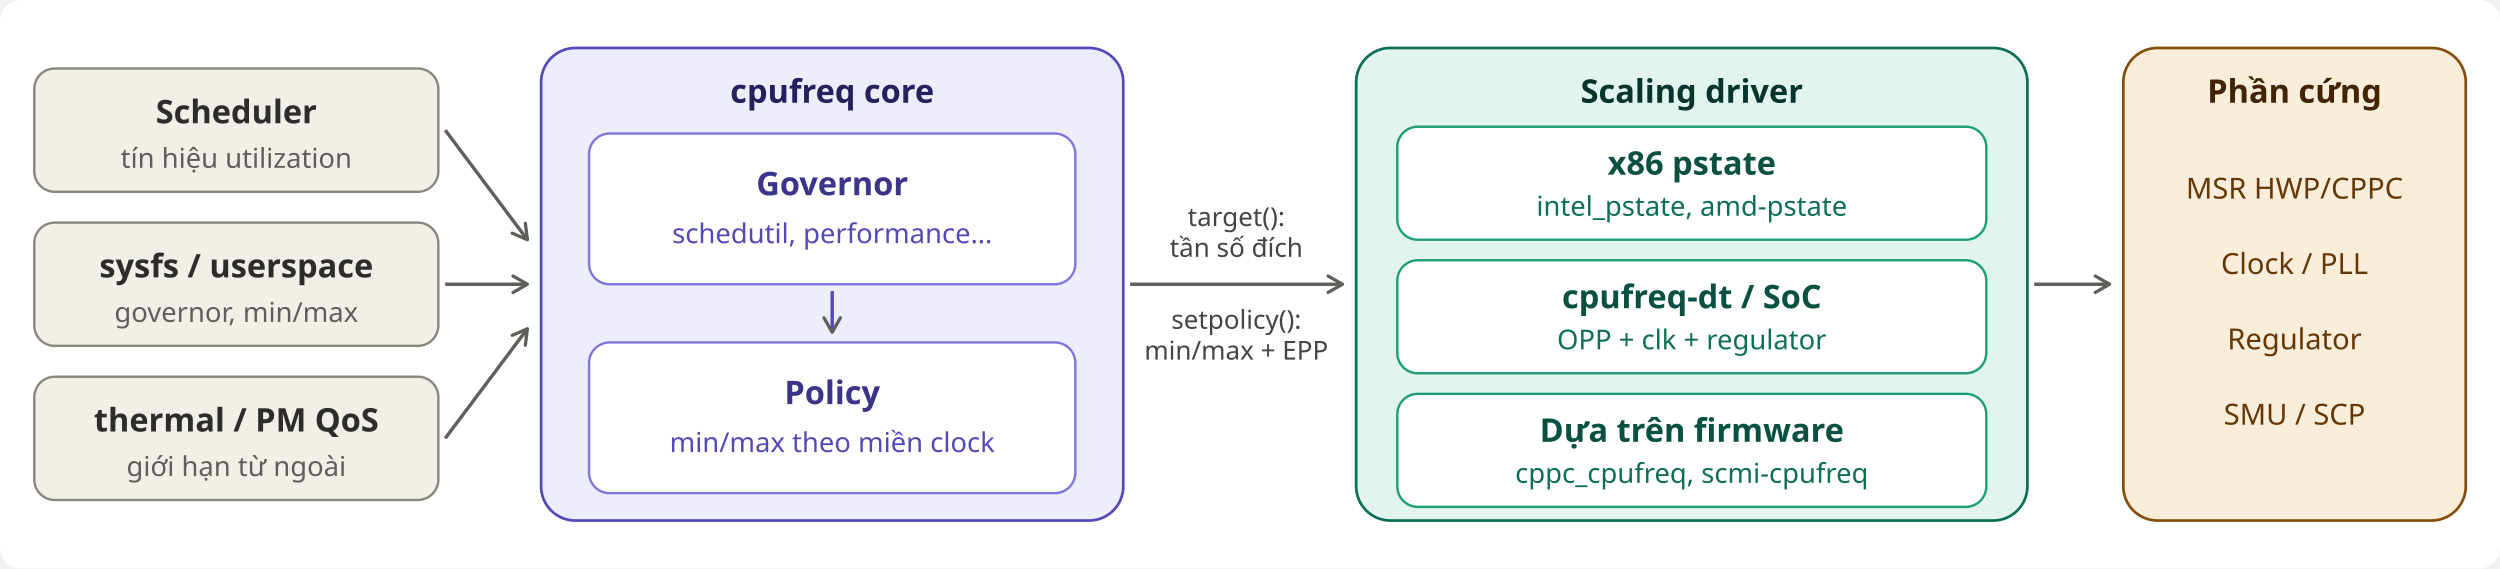
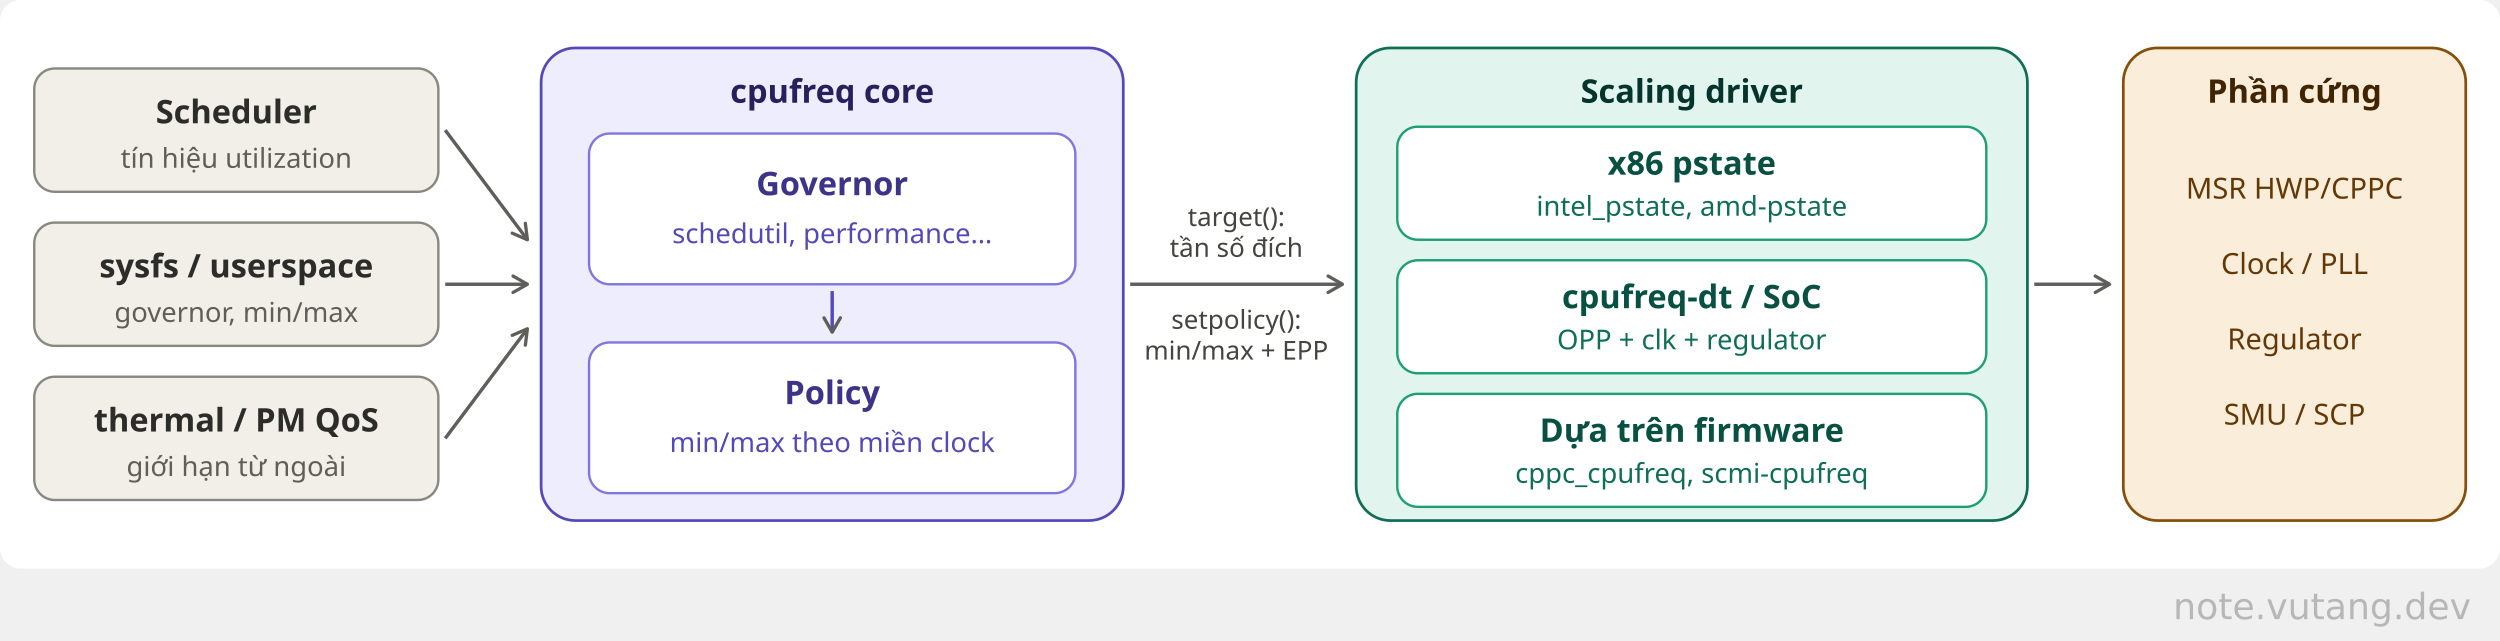
- <svg xmlns="http://www.w3.org/2000/svg" viewBox="-8 -8 730 166" role="img" aria-labelledby="t d" font-family="system-ui,sans-serif">
+ <svg xmlns="http://www.w3.org/2000/svg" viewBox="-8 -8 730 187.13" role="img" aria-labelledby="t d" font-family="system-ui,sans-serif">
  <style>
.n-box{fill:#f1efe8;stroke:#888780}.n-t{fill:#2c2c2a}.n-s{fill:#5f5e5a}
.p-box{fill:#eeedfe;stroke:#534ab7}.p-in{fill:#fff;stroke:#7f77dd}.p-t{fill:#26215c}.p-it{fill:#3c3489}.p-s{fill:#534ab7}
.t-box{fill:#e1f5ee;stroke:#0f6e56}.t-in{fill:#fff;stroke:#1d9e75}.t-t{fill:#04342c}.t-it{fill:#085041}.t-s{fill:#0f6e56}
.a-box{fill:#faeeda;stroke:#854f0b}.a-t{fill:#412402}.a-s{fill:#633806}
.ln{stroke:#5f5e5a;fill:none}.lbl-t{fill:#444441}.p-ln{stroke:#534ab7;fill:none}.mk{stroke:#5f5e5a;fill:none}
</style>
  <defs>
    <marker id="a" viewBox="0 0 10 10" refX="8" refY="5" markerWidth="6" markerHeight="6" orient="auto">
      <path class="mk" d="M1 1L8 5L1 9" stroke-width="1.6" stroke-linecap="round" stroke-linejoin="round" />
    </marker>
  </defs>
  <rect x="-8" y="-8" width="730" height="166" rx="6" fill="#ffffff" />
  <g font-size="9.5" text-anchor="middle">
    <rect class="n-box" x="2" y="12" width="118" height="36" rx="6" stroke-width=".7" />
    <text class="n-t" x="61" y="28" font-weight="600">Scheduler</text>
    <text class="n-s" x="61" y="41" font-size="8">tín hiệu utilization</text>
    <rect class="n-box" x="2" y="57" width="118" height="36" rx="6" stroke-width=".7" />
    <text class="n-t" x="61" y="73" font-weight="600">sysfs / userspace</text>
    <text class="n-s" x="61" y="86" font-size="8">governor, min/max</text>
    <rect class="n-box" x="2" y="102" width="118" height="36" rx="6" stroke-width=".7" />
    <text class="n-t" x="61" y="118" font-weight="600">thermal / PM QoS</text>
    <text class="n-s" x="61" y="131" font-size="8">giới hạn từ ngoài</text>
    <line class="ln" x1="122" y1="30" x2="146" y2="62" stroke-width="1" marker-end="url(#a)" />
    <line class="ln" x1="122" y1="75" x2="146" y2="75" stroke-width="1" marker-end="url(#a)" />
    <line class="ln" x1="122" y1="120" x2="146" y2="88" stroke-width="1" marker-end="url(#a)" />
    <rect class="p-box" x="150" y="6" width="170" height="138" rx="10" stroke-width=".8" />
    <text class="p-t" x="235" y="22" font-weight="600">cpufreq core</text>
    <rect class="p-in" x="164" y="31" width="142" height="44" rx="6" stroke-width=".7" />
    <text class="p-it" x="235" y="49" font-weight="600">Governor</text>
    <text class="p-s" x="235" y="63" font-size="8">schedutil, performance…</text>
    <line class="p-ln" x1="235" y1="77" x2="235" y2="89" stroke-width="1" marker-end="url(#a)" />
    <rect class="p-in" x="164" y="92" width="142" height="44" rx="6" stroke-width=".7" />
    <text class="p-it" x="235" y="110" font-weight="600">Policy</text>
    <text class="p-s" x="235" y="124" font-size="8">min/max theo miền clock</text>
    <line class="ln" x1="322" y1="75" x2="384" y2="75" stroke-width="1" marker-end="url(#a)" />
    <text class="lbl-t" x="353" y="58" font-size="7.6">target():</text>
    <text class="lbl-t" x="353" y="67" font-size="7.6">tần số đích</text>
    <text class="lbl-t" x="353" y="88" font-size="7.6">setpolicy():</text>
    <text class="lbl-t" x="353" y="97" font-size="7.6">min/max + EPP</text>
    <rect class="t-box" x="388" y="6" width="196" height="138" rx="10" stroke-width=".8" />
    <text class="t-t" x="486" y="22" font-weight="600">Scaling driver</text>
    <rect class="t-in" x="400" y="29" width="172" height="33" rx="6" stroke-width=".7" />
    <text class="t-it" x="486" y="43" font-weight="600">x86 pstate</text>
    <text class="t-s" x="486" y="55" font-size="8">intel_pstate, amd-pstate</text>
    <rect class="t-in" x="400" y="68" width="172" height="33" rx="6" stroke-width=".7" />
    <text class="t-it" x="486" y="82" font-weight="600">cpufreq-dt / SoC</text>
    <text class="t-s" x="486" y="94" font-size="8">OPP + clk + regulator</text>
    <rect class="t-in" x="400" y="107" width="172" height="33" rx="6" stroke-width=".7" />
    <text class="t-it" x="486" y="121" font-weight="600">Dựa trên firmware</text>
    <text class="t-s" x="486" y="133" font-size="8">cppc_cpufreq, scmi-cpufreq</text>
    <line class="ln" x1="586" y1="75" x2="608" y2="75" stroke-width="1" marker-end="url(#a)" />
    <rect class="a-box" x="612" y="6" width="100" height="138" rx="10" stroke-width=".8" />
    <text class="a-t" x="662" y="22" font-weight="600">Phần cứng</text>
    <text class="a-s" x="662" y="50" font-size="8.5">MSR HWP/CPPC</text>
    <text class="a-s" x="662" y="72" font-size="8.5">Clock / PLL</text>
    <text class="a-s" x="662" y="94" font-size="8.5">Regulator</text>
    <text class="a-s" x="662" y="116" font-size="8.5">SMU / SCP</text>
  </g>
+   <text id="wm" x="713.55" y="172.79" text-anchor="end" font-size="10.57" font-family="DejaVu Sans, sans-serif" style="fill:#888;fill-opacity:0.55">note.vutang.dev</text>
</svg>
